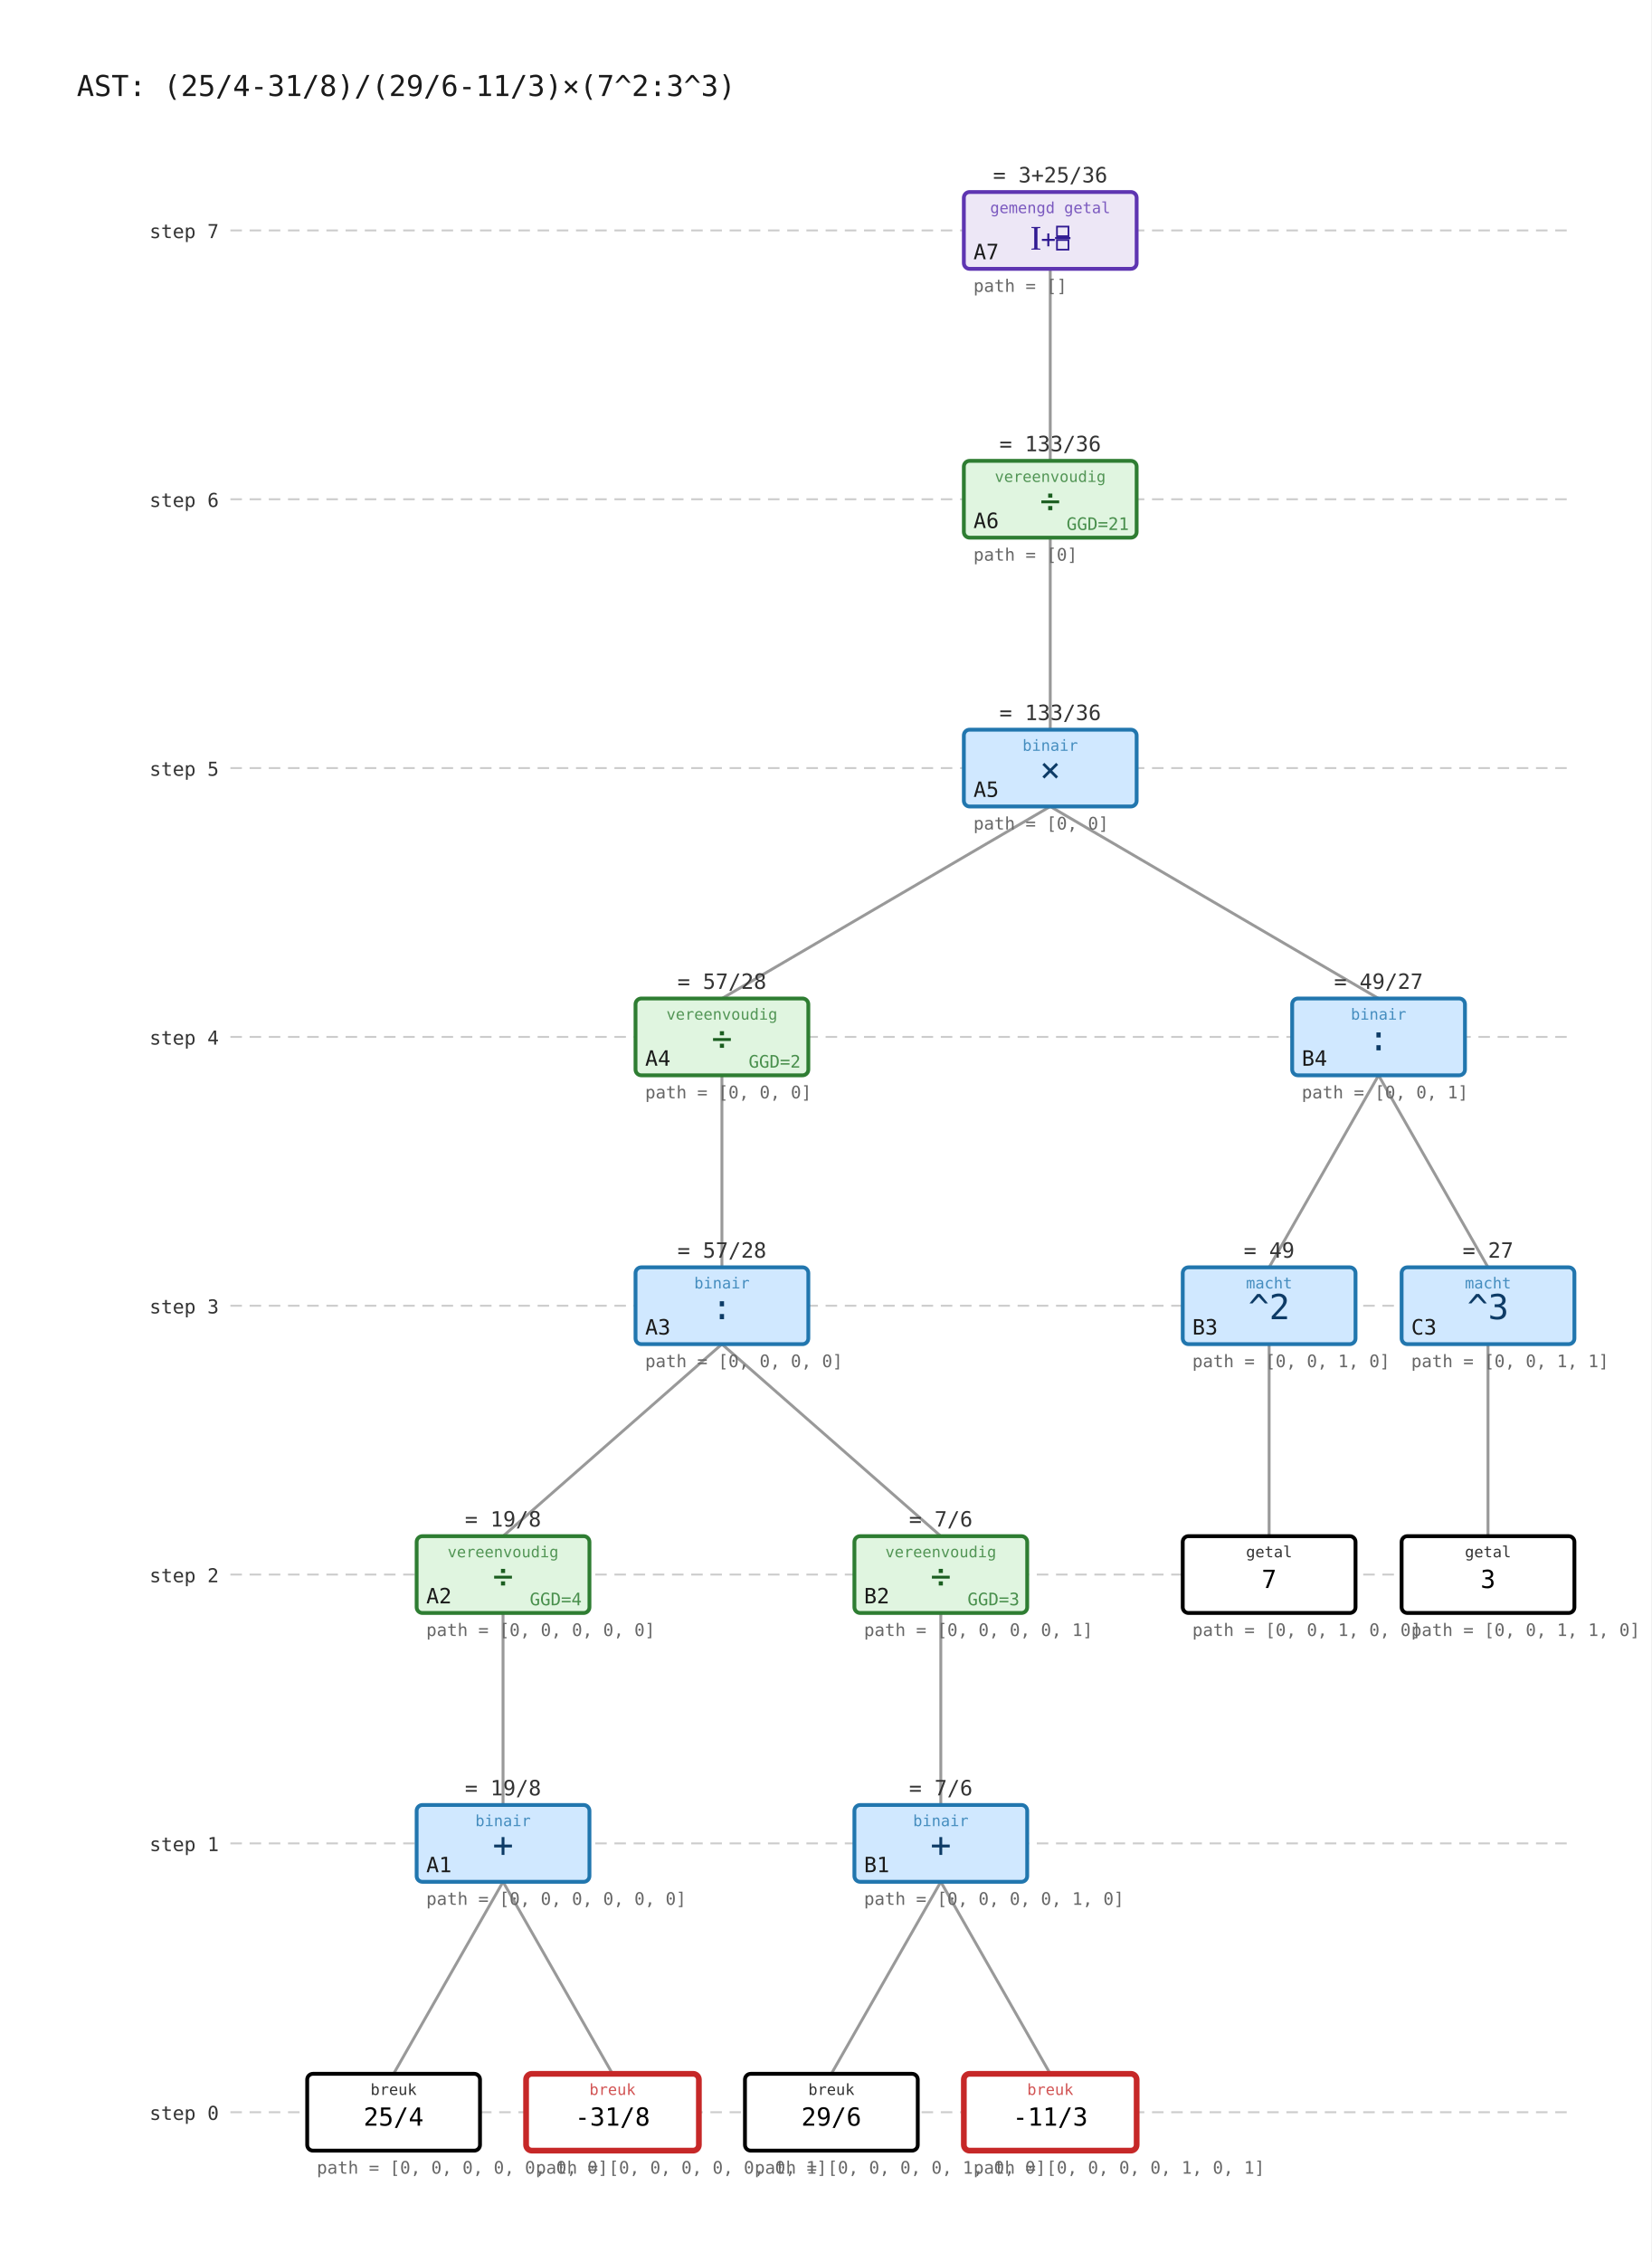
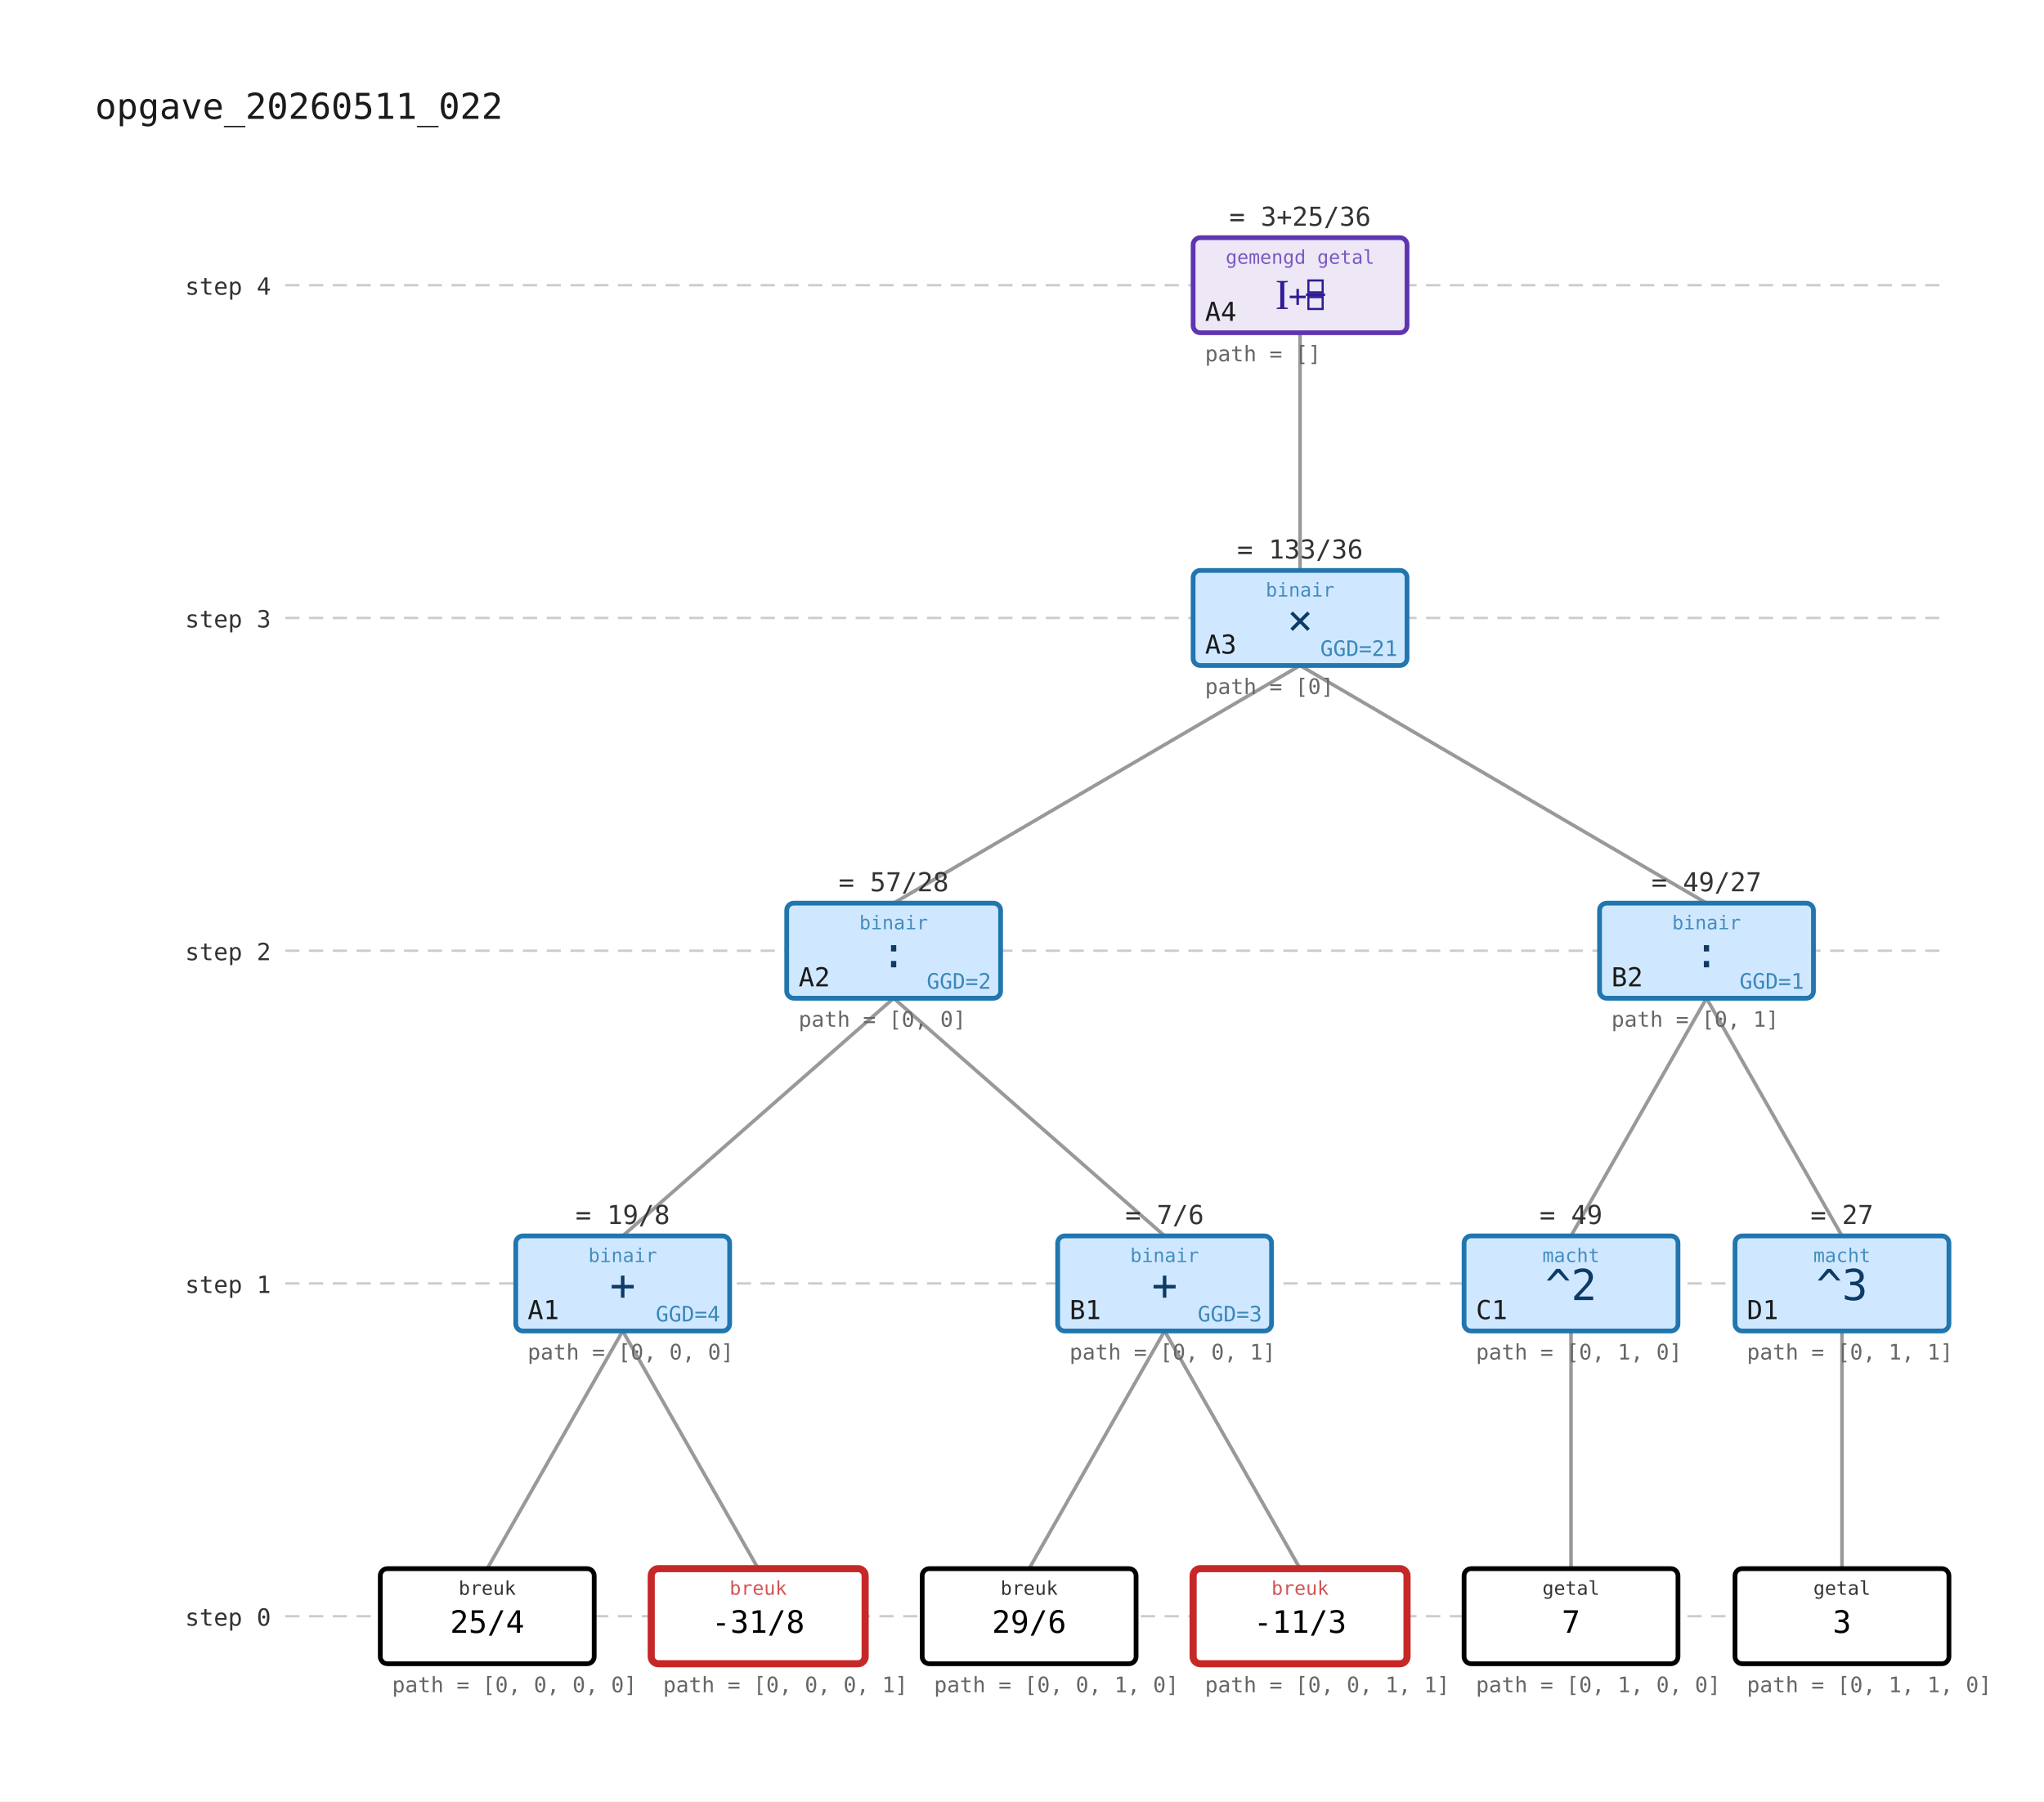
- <svg xmlns="http://www.w3.org/2000/svg" width="860" height="1178" viewBox="0 0 860 1178">
+ <svg xmlns="http://www.w3.org/2000/svg" width="860" height="758" viewBox="0 0 860 758">
  <rect width="100%" height="100%" fill="#FFFFFF" />
-   <text x="40" y="50" font-family="JetBrains Mono, Consolas, monospace" font-size="15" font-weight="500" fill="#1a1a1a">AST: (25/4-31/8)/(29/6-11/3)×(7^2:3^3)</text>
-   <line x1="120" y1="1100" x2="820" y2="1100" stroke="#CCCCCC" stroke-width="1" stroke-dasharray="6,4" />
-   <text x="114" y="1104" text-anchor="end" font-family="JetBrains Mono, Consolas, monospace" font-size="10" font-weight="500" fill="#333">step 0</text>
-   <line x1="120" y1="960" x2="820" y2="960" stroke="#CCCCCC" stroke-width="1" stroke-dasharray="6,4" />
-   <text x="114" y="964" text-anchor="end" font-family="JetBrains Mono, Consolas, monospace" font-size="10" font-weight="500" fill="#333">step 1</text>
-   <line x1="120" y1="820" x2="820" y2="820" stroke="#CCCCCC" stroke-width="1" stroke-dasharray="6,4" />
-   <text x="114" y="824" text-anchor="end" font-family="JetBrains Mono, Consolas, monospace" font-size="10" font-weight="500" fill="#333">step 2</text>
+   <text x="40" y="50" font-family="JetBrains Mono, Consolas, monospace" font-size="15" font-weight="500" fill="#1a1a1a">opgave_20260511_022</text>
  <line x1="120" y1="680" x2="820" y2="680" stroke="#CCCCCC" stroke-width="1" stroke-dasharray="6,4" />
-   <text x="114" y="684" text-anchor="end" font-family="JetBrains Mono, Consolas, monospace" font-size="10" font-weight="500" fill="#333">step 3</text>
+   <text x="114" y="684" text-anchor="end" font-family="JetBrains Mono, Consolas, monospace" font-size="10" font-weight="500" fill="#333">step 0</text>
  <line x1="120" y1="540" x2="820" y2="540" stroke="#CCCCCC" stroke-width="1" stroke-dasharray="6,4" />
-   <text x="114" y="544" text-anchor="end" font-family="JetBrains Mono, Consolas, monospace" font-size="10" font-weight="500" fill="#333">step 4</text>
+   <text x="114" y="544" text-anchor="end" font-family="JetBrains Mono, Consolas, monospace" font-size="10" font-weight="500" fill="#333">step 1</text>
  <line x1="120" y1="400" x2="820" y2="400" stroke="#CCCCCC" stroke-width="1" stroke-dasharray="6,4" />
-   <text x="114" y="404" text-anchor="end" font-family="JetBrains Mono, Consolas, monospace" font-size="10" font-weight="500" fill="#333">step 5</text>
+   <text x="114" y="404" text-anchor="end" font-family="JetBrains Mono, Consolas, monospace" font-size="10" font-weight="500" fill="#333">step 2</text>
  <line x1="120" y1="260" x2="820" y2="260" stroke="#CCCCCC" stroke-width="1" stroke-dasharray="6,4" />
-   <text x="114" y="264" text-anchor="end" font-family="JetBrains Mono, Consolas, monospace" font-size="10" font-weight="500" fill="#333">step 6</text>
+   <text x="114" y="264" text-anchor="end" font-family="JetBrains Mono, Consolas, monospace" font-size="10" font-weight="500" fill="#333">step 3</text>
  <line x1="120" y1="120" x2="820" y2="120" stroke="#CCCCCC" stroke-width="1" stroke-dasharray="6,4" />
-   <text x="114" y="124" text-anchor="end" font-family="JetBrains Mono, Consolas, monospace" font-size="10" font-weight="500" fill="#333">step 7</text>
+   <text x="114" y="124" text-anchor="end" font-family="JetBrains Mono, Consolas, monospace" font-size="10" font-weight="500" fill="#333">step 4</text>
  <line x1="547.0" y1="140" x2="547.0" y2="240" stroke="#999" stroke-width="1.5" stroke-dasharray="none" />
  <rect x="502.0" y="100" width="90" height="40" rx="3" ry="3" fill="#EDE7F6" stroke="#5E35B1" stroke-width="2" />
  <text x="539.5" y="130.0" text-anchor="middle" font-family="Times New Roman, serif" font-size="18" font-weight="500" fill="#311B92">I</text>
  <text x="546.0" y="129.0" text-anchor="middle" font-family="JetBrains Mono, Consolas, monospace" font-size="13" font-weight="500" fill="#311B92">+</text>
  <rect x="550.5" y="118.0" width="6" height="5" stroke="#311B92" stroke-width="0.9" fill="none" />
  <line x1="549.5" y1="124.0" x2="557.5" y2="124.0" stroke="#311B92" stroke-width="1.1" />
  <rect x="550.5" y="125.0" width="6" height="5" stroke="#311B92" stroke-width="0.9" fill="none" />
  <text x="547.0" y="111" text-anchor="middle" font-family="JetBrains Mono, Consolas, monospace" font-size="8" fill="#5E35B1" opacity="0.8">gemengd getal</text>
-   <text x="507.0" y="135" text-anchor="start" font-family="JetBrains Mono, Consolas, monospace" font-size="11" font-weight="500" fill="#1a1a1a">A7</text>
+   <text x="507.0" y="135" text-anchor="start" font-family="JetBrains Mono, Consolas, monospace" font-size="11" font-weight="500" fill="#1a1a1a">A4</text>
  <text x="507.0" y="152" text-anchor="start" font-family="JetBrains Mono, Consolas, monospace" font-size="9" font-weight="400" fill="#666">path = []</text>
  <text x="547.0" y="95" text-anchor="middle" font-family="JetBrains Mono, Consolas, monospace" font-size="11" font-weight="400" fill="#333">= 3+25/36</text>
-   <line x1="547.0" y1="280" x2="547.0" y2="380" stroke="#999" stroke-width="1.5" stroke-dasharray="none" />
-   <rect x="502.0" y="240" width="90" height="40" rx="3" ry="3" fill="#E0F5E0" stroke="#2E7D32" stroke-width="2" />
-   <text x="547.0" y="267.0" text-anchor="middle" font-family="JetBrains Mono, Consolas, monospace" font-size="18" font-weight="500" fill="#1B5E20">÷</text>
-   <text x="588.0" y="276" text-anchor="end" font-family="JetBrains Mono, Consolas, monospace" font-size="9" font-weight="500" fill="#2E7D32" opacity="0.85">GGD=21</text>
-   <text x="547.0" y="251" text-anchor="middle" font-family="JetBrains Mono, Consolas, monospace" font-size="8" fill="#2E7D32" opacity="0.8">vereenvoudig</text>
-   <text x="507.0" y="275" text-anchor="start" font-family="JetBrains Mono, Consolas, monospace" font-size="11" font-weight="500" fill="#1a1a1a">A6</text>
+   <line x1="547.0" y1="280" x2="376.0" y2="380" stroke="#999" stroke-width="1.5" stroke-dasharray="none" />
+   <line x1="547.0" y1="280" x2="718.0" y2="380" stroke="#999" stroke-width="1.5" stroke-dasharray="none" />
+   <rect x="502.0" y="240" width="90" height="40" rx="3" ry="3" fill="#D0E8FF" stroke="#2176AE" stroke-width="2" />
+   <text x="547.0" y="267.0" text-anchor="middle" font-family="JetBrains Mono, Consolas, monospace" font-size="18" font-weight="500" fill="#0D3B66">×</text>
+   <text x="588.0" y="276" text-anchor="end" font-family="JetBrains Mono, Consolas, monospace" font-size="9" font-weight="500" fill="#2176AE" opacity="0.85">GGD=21</text>
+   <text x="547.0" y="251" text-anchor="middle" font-family="JetBrains Mono, Consolas, monospace" font-size="8" fill="#2176AE" opacity="0.8">binair</text>
+   <text x="507.0" y="275" text-anchor="start" font-family="JetBrains Mono, Consolas, monospace" font-size="11" font-weight="500" fill="#1a1a1a">A3</text>
  <text x="507.0" y="292" text-anchor="start" font-family="JetBrains Mono, Consolas, monospace" font-size="9" font-weight="400" fill="#666">path = [0]</text>
  <text x="547.0" y="235" text-anchor="middle" font-family="JetBrains Mono, Consolas, monospace" font-size="11" font-weight="400" fill="#333">= 133/36</text>
-   <line x1="547.0" y1="420" x2="376.0" y2="520" stroke="#999" stroke-width="1.5" stroke-dasharray="none" />
-   <line x1="547.0" y1="420" x2="718.0" y2="520" stroke="#999" stroke-width="1.5" stroke-dasharray="none" />
-   <rect x="502.0" y="380" width="90" height="40" rx="3" ry="3" fill="#D0E8FF" stroke="#2176AE" stroke-width="2" />
-   <text x="547.0" y="407.0" text-anchor="middle" font-family="JetBrains Mono, Consolas, monospace" font-size="18" font-weight="500" fill="#0D3B66">×</text>
-   <text x="547.0" y="391" text-anchor="middle" font-family="JetBrains Mono, Consolas, monospace" font-size="8" fill="#2176AE" opacity="0.8">binair</text>
-   <text x="507.0" y="415" text-anchor="start" font-family="JetBrains Mono, Consolas, monospace" font-size="11" font-weight="500" fill="#1a1a1a">A5</text>
-   <text x="507.0" y="432" text-anchor="start" font-family="JetBrains Mono, Consolas, monospace" font-size="9" font-weight="400" fill="#666">path = [0, 0]</text>
-   <text x="547.0" y="375" text-anchor="middle" font-family="JetBrains Mono, Consolas, monospace" font-size="11" font-weight="400" fill="#333">= 133/36</text>
-   <line x1="376.0" y1="560" x2="376.0" y2="660" stroke="#999" stroke-width="1.5" stroke-dasharray="none" />
-   <rect x="331.0" y="520" width="90" height="40" rx="3" ry="3" fill="#E0F5E0" stroke="#2E7D32" stroke-width="2" />
-   <text x="376.0" y="547.0" text-anchor="middle" font-family="JetBrains Mono, Consolas, monospace" font-size="18" font-weight="500" fill="#1B5E20">÷</text>
-   <text x="417.0" y="556" text-anchor="end" font-family="JetBrains Mono, Consolas, monospace" font-size="9" font-weight="500" fill="#2E7D32" opacity="0.85">GGD=2</text>
-   <text x="376.0" y="531" text-anchor="middle" font-family="JetBrains Mono, Consolas, monospace" font-size="8" fill="#2E7D32" opacity="0.8">vereenvoudig</text>
-   <text x="336.0" y="555" text-anchor="start" font-family="JetBrains Mono, Consolas, monospace" font-size="11" font-weight="500" fill="#1a1a1a">A4</text>
-   <text x="336.0" y="572" text-anchor="start" font-family="JetBrains Mono, Consolas, monospace" font-size="9" font-weight="400" fill="#666">path = [0, 0, 0]</text>
-   <text x="376.0" y="515" text-anchor="middle" font-family="JetBrains Mono, Consolas, monospace" font-size="11" font-weight="400" fill="#333">= 57/28</text>
-   <line x1="376.0" y1="700" x2="262.0" y2="800" stroke="#999" stroke-width="1.5" stroke-dasharray="none" />
-   <line x1="376.0" y1="700" x2="490.0" y2="800" stroke="#999" stroke-width="1.5" stroke-dasharray="none" />
-   <rect x="331.0" y="660" width="90" height="40" rx="3" ry="3" fill="#D0E8FF" stroke="#2176AE" stroke-width="2" />
-   <text x="376.0" y="687.0" text-anchor="middle" font-family="JetBrains Mono, Consolas, monospace" font-size="18" font-weight="500" fill="#0D3B66">:</text>
-   <text x="376.0" y="671" text-anchor="middle" font-family="JetBrains Mono, Consolas, monospace" font-size="8" fill="#2176AE" opacity="0.8">binair</text>
-   <text x="336.0" y="695" text-anchor="start" font-family="JetBrains Mono, Consolas, monospace" font-size="11" font-weight="500" fill="#1a1a1a">A3</text>
-   <text x="336.0" y="712" text-anchor="start" font-family="JetBrains Mono, Consolas, monospace" font-size="9" font-weight="400" fill="#666">path = [0, 0, 0, 0]</text>
-   <text x="376.0" y="655" text-anchor="middle" font-family="JetBrains Mono, Consolas, monospace" font-size="11" font-weight="400" fill="#333">= 57/28</text>
-   <line x1="262.0" y1="840" x2="262.0" y2="940" stroke="#999" stroke-width="1.5" stroke-dasharray="none" />
-   <rect x="217.0" y="800" width="90" height="40" rx="3" ry="3" fill="#E0F5E0" stroke="#2E7D32" stroke-width="2" />
-   <text x="262.0" y="827.0" text-anchor="middle" font-family="JetBrains Mono, Consolas, monospace" font-size="18" font-weight="500" fill="#1B5E20">÷</text>
-   <text x="303.0" y="836" text-anchor="end" font-family="JetBrains Mono, Consolas, monospace" font-size="9" font-weight="500" fill="#2E7D32" opacity="0.85">GGD=4</text>
-   <text x="262.0" y="811" text-anchor="middle" font-family="JetBrains Mono, Consolas, monospace" font-size="8" fill="#2E7D32" opacity="0.8">vereenvoudig</text>
-   <text x="222.0" y="835" text-anchor="start" font-family="JetBrains Mono, Consolas, monospace" font-size="11" font-weight="500" fill="#1a1a1a">A2</text>
-   <text x="222.0" y="852" text-anchor="start" font-family="JetBrains Mono, Consolas, monospace" font-size="9" font-weight="400" fill="#666">path = [0, 0, 0, 0, 0]</text>
-   <text x="262.0" y="795" text-anchor="middle" font-family="JetBrains Mono, Consolas, monospace" font-size="11" font-weight="400" fill="#333">= 19/8</text>
-   <line x1="262.0" y1="980" x2="205.0" y2="1080" stroke="#999" stroke-width="1.5" stroke-dasharray="none" />
-   <line x1="262.0" y1="980" x2="319.0" y2="1080" stroke="#999" stroke-width="1.5" stroke-dasharray="none" />
-   <rect x="217.0" y="940" width="90" height="40" rx="3" ry="3" fill="#D0E8FF" stroke="#2176AE" stroke-width="2" />
-   <text x="262.0" y="967.0" text-anchor="middle" font-family="JetBrains Mono, Consolas, monospace" font-size="18" font-weight="500" fill="#0D3B66">+</text>
-   <text x="262.0" y="951" text-anchor="middle" font-family="JetBrains Mono, Consolas, monospace" font-size="8" fill="#2176AE" opacity="0.8">binair</text>
-   <text x="222.0" y="975" text-anchor="start" font-family="JetBrains Mono, Consolas, monospace" font-size="11" font-weight="500" fill="#1a1a1a">A1</text>
-   <text x="222.0" y="992" text-anchor="start" font-family="JetBrains Mono, Consolas, monospace" font-size="9" font-weight="400" fill="#666">path = [0, 0, 0, 0, 0, 0]</text>
-   <text x="262.0" y="935" text-anchor="middle" font-family="JetBrains Mono, Consolas, monospace" font-size="11" font-weight="400" fill="#333">= 19/8</text>
-   <rect x="160.0" y="1080" width="90" height="40" rx="3" ry="3" fill="#FFFFFF" stroke="#000000" stroke-width="2" />
-   <text x="205.0" y="1107.0" text-anchor="middle" font-family="JetBrains Mono, Consolas, monospace" font-size="13" font-weight="500" fill="#000000">25/4</text>
-   <text x="205.0" y="1091" text-anchor="middle" font-family="JetBrains Mono, Consolas, monospace" font-size="8" fill="#000000" opacity="0.8">breuk</text>
-   <text x="165.0" y="1132" text-anchor="start" font-family="JetBrains Mono, Consolas, monospace" font-size="9" font-weight="400" fill="#666">path = [0, 0, 0, 0, 0, 0, 0]</text>
-   <rect x="274.0" y="1080" width="90" height="40" rx="3" ry="3" fill="#FFFFFF" stroke="#C62828" stroke-width="3" />
-   <text x="319.0" y="1107.0" text-anchor="middle" font-family="JetBrains Mono, Consolas, monospace" font-size="13" font-weight="500" fill="#000000">-31/8</text>
-   <text x="319.0" y="1091" text-anchor="middle" font-family="JetBrains Mono, Consolas, monospace" font-size="8" fill="#C62828" opacity="0.8">breuk</text>
-   <text x="279.0" y="1132" text-anchor="start" font-family="JetBrains Mono, Consolas, monospace" font-size="9" font-weight="400" fill="#666">path = [0, 0, 0, 0, 0, 0, 1]</text>
-   <line x1="490.0" y1="840" x2="490.0" y2="940" stroke="#999" stroke-width="1.5" stroke-dasharray="none" />
-   <rect x="445.0" y="800" width="90" height="40" rx="3" ry="3" fill="#E0F5E0" stroke="#2E7D32" stroke-width="2" />
-   <text x="490.0" y="827.0" text-anchor="middle" font-family="JetBrains Mono, Consolas, monospace" font-size="18" font-weight="500" fill="#1B5E20">÷</text>
-   <text x="531.0" y="836" text-anchor="end" font-family="JetBrains Mono, Consolas, monospace" font-size="9" font-weight="500" fill="#2E7D32" opacity="0.85">GGD=3</text>
-   <text x="490.0" y="811" text-anchor="middle" font-family="JetBrains Mono, Consolas, monospace" font-size="8" fill="#2E7D32" opacity="0.8">vereenvoudig</text>
-   <text x="450.0" y="835" text-anchor="start" font-family="JetBrains Mono, Consolas, monospace" font-size="11" font-weight="500" fill="#1a1a1a">B2</text>
-   <text x="450.0" y="852" text-anchor="start" font-family="JetBrains Mono, Consolas, monospace" font-size="9" font-weight="400" fill="#666">path = [0, 0, 0, 0, 1]</text>
-   <text x="490.0" y="795" text-anchor="middle" font-family="JetBrains Mono, Consolas, monospace" font-size="11" font-weight="400" fill="#333">= 7/6</text>
-   <line x1="490.0" y1="980" x2="433.0" y2="1080" stroke="#999" stroke-width="1.5" stroke-dasharray="none" />
-   <line x1="490.0" y1="980" x2="547.0" y2="1080" stroke="#999" stroke-width="1.5" stroke-dasharray="none" />
-   <rect x="445.0" y="940" width="90" height="40" rx="3" ry="3" fill="#D0E8FF" stroke="#2176AE" stroke-width="2" />
-   <text x="490.0" y="967.0" text-anchor="middle" font-family="JetBrains Mono, Consolas, monospace" font-size="18" font-weight="500" fill="#0D3B66">+</text>
-   <text x="490.0" y="951" text-anchor="middle" font-family="JetBrains Mono, Consolas, monospace" font-size="8" fill="#2176AE" opacity="0.8">binair</text>
-   <text x="450.0" y="975" text-anchor="start" font-family="JetBrains Mono, Consolas, monospace" font-size="11" font-weight="500" fill="#1a1a1a">B1</text>
-   <text x="450.0" y="992" text-anchor="start" font-family="JetBrains Mono, Consolas, monospace" font-size="9" font-weight="400" fill="#666">path = [0, 0, 0, 0, 1, 0]</text>
-   <text x="490.0" y="935" text-anchor="middle" font-family="JetBrains Mono, Consolas, monospace" font-size="11" font-weight="400" fill="#333">= 7/6</text>
-   <rect x="388.0" y="1080" width="90" height="40" rx="3" ry="3" fill="#FFFFFF" stroke="#000000" stroke-width="2" />
-   <text x="433.0" y="1107.0" text-anchor="middle" font-family="JetBrains Mono, Consolas, monospace" font-size="13" font-weight="500" fill="#000000">29/6</text>
-   <text x="433.0" y="1091" text-anchor="middle" font-family="JetBrains Mono, Consolas, monospace" font-size="8" fill="#000000" opacity="0.8">breuk</text>
-   <text x="393.0" y="1132" text-anchor="start" font-family="JetBrains Mono, Consolas, monospace" font-size="9" font-weight="400" fill="#666">path = [0, 0, 0, 0, 1, 0, 0]</text>
-   <rect x="502.0" y="1080" width="90" height="40" rx="3" ry="3" fill="#FFFFFF" stroke="#C62828" stroke-width="3" />
-   <text x="547.0" y="1107.0" text-anchor="middle" font-family="JetBrains Mono, Consolas, monospace" font-size="13" font-weight="500" fill="#000000">-11/3</text>
-   <text x="547.0" y="1091" text-anchor="middle" font-family="JetBrains Mono, Consolas, monospace" font-size="8" fill="#C62828" opacity="0.8">breuk</text>
-   <text x="507.0" y="1132" text-anchor="start" font-family="JetBrains Mono, Consolas, monospace" font-size="9" font-weight="400" fill="#666">path = [0, 0, 0, 0, 1, 0, 1]</text>
-   <line x1="718.0" y1="560" x2="661.0" y2="660" stroke="#999" stroke-width="1.5" stroke-dasharray="none" />
-   <line x1="718.0" y1="560" x2="775.0" y2="660" stroke="#999" stroke-width="1.5" stroke-dasharray="none" />
-   <rect x="673.0" y="520" width="90" height="40" rx="3" ry="3" fill="#D0E8FF" stroke="#2176AE" stroke-width="2" />
-   <text x="718.0" y="547.0" text-anchor="middle" font-family="JetBrains Mono, Consolas, monospace" font-size="18" font-weight="500" fill="#0D3B66">:</text>
-   <text x="718.0" y="531" text-anchor="middle" font-family="JetBrains Mono, Consolas, monospace" font-size="8" fill="#2176AE" opacity="0.8">binair</text>
-   <text x="678.0" y="555" text-anchor="start" font-family="JetBrains Mono, Consolas, monospace" font-size="11" font-weight="500" fill="#1a1a1a">B4</text>
-   <text x="678.0" y="572" text-anchor="start" font-family="JetBrains Mono, Consolas, monospace" font-size="9" font-weight="400" fill="#666">path = [0, 0, 1]</text>
-   <text x="718.0" y="515" text-anchor="middle" font-family="JetBrains Mono, Consolas, monospace" font-size="11" font-weight="400" fill="#333">= 49/27</text>
-   <line x1="661.0" y1="700" x2="661.0" y2="800" stroke="#999" stroke-width="1.5" stroke-dasharray="none" />
-   <rect x="616.0" y="660" width="90" height="40" rx="3" ry="3" fill="#D0E8FF" stroke="#2176AE" stroke-width="2" />
-   <text x="661.0" y="687.0" text-anchor="middle" font-family="JetBrains Mono, Consolas, monospace" font-size="18" font-weight="500" fill="#0D3B66">^2</text>
-   <text x="661.0" y="671" text-anchor="middle" font-family="JetBrains Mono, Consolas, monospace" font-size="8" fill="#2176AE" opacity="0.8">macht</text>
-   <text x="621.0" y="695" text-anchor="start" font-family="JetBrains Mono, Consolas, monospace" font-size="11" font-weight="500" fill="#1a1a1a">B3</text>
-   <text x="621.0" y="712" text-anchor="start" font-family="JetBrains Mono, Consolas, monospace" font-size="9" font-weight="400" fill="#666">path = [0, 0, 1, 0]</text>
-   <text x="661.0" y="655" text-anchor="middle" font-family="JetBrains Mono, Consolas, monospace" font-size="11" font-weight="400" fill="#333">= 49</text>
-   <rect x="616.0" y="800" width="90" height="40" rx="3" ry="3" fill="#FFFFFF" stroke="#000000" stroke-width="2" />
-   <text x="661.0" y="827.0" text-anchor="middle" font-family="JetBrains Mono, Consolas, monospace" font-size="13" font-weight="500" fill="#000000">7</text>
-   <text x="661.0" y="811" text-anchor="middle" font-family="JetBrains Mono, Consolas, monospace" font-size="8" fill="#000000" opacity="0.8">getal</text>
-   <text x="621.0" y="852" text-anchor="start" font-family="JetBrains Mono, Consolas, monospace" font-size="9" font-weight="400" fill="#666">path = [0, 0, 1, 0, 0]</text>
-   <line x1="775.0" y1="700" x2="775.0" y2="800" stroke="#999" stroke-width="1.5" stroke-dasharray="none" />
-   <rect x="730.0" y="660" width="90" height="40" rx="3" ry="3" fill="#D0E8FF" stroke="#2176AE" stroke-width="2" />
-   <text x="775.0" y="687.0" text-anchor="middle" font-family="JetBrains Mono, Consolas, monospace" font-size="18" font-weight="500" fill="#0D3B66">^3</text>
-   <text x="775.0" y="671" text-anchor="middle" font-family="JetBrains Mono, Consolas, monospace" font-size="8" fill="#2176AE" opacity="0.8">macht</text>
-   <text x="735.0" y="695" text-anchor="start" font-family="JetBrains Mono, Consolas, monospace" font-size="11" font-weight="500" fill="#1a1a1a">C3</text>
-   <text x="735.0" y="712" text-anchor="start" font-family="JetBrains Mono, Consolas, monospace" font-size="9" font-weight="400" fill="#666">path = [0, 0, 1, 1]</text>
-   <text x="775.0" y="655" text-anchor="middle" font-family="JetBrains Mono, Consolas, monospace" font-size="11" font-weight="400" fill="#333">= 27</text>
-   <rect x="730.0" y="800" width="90" height="40" rx="3" ry="3" fill="#FFFFFF" stroke="#000000" stroke-width="2" />
-   <text x="775.0" y="827.0" text-anchor="middle" font-family="JetBrains Mono, Consolas, monospace" font-size="13" font-weight="500" fill="#000000">3</text>
-   <text x="775.0" y="811" text-anchor="middle" font-family="JetBrains Mono, Consolas, monospace" font-size="8" fill="#000000" opacity="0.8">getal</text>
-   <text x="735.0" y="852" text-anchor="start" font-family="JetBrains Mono, Consolas, monospace" font-size="9" font-weight="400" fill="#666">path = [0, 0, 1, 1, 0]</text>
+   <line x1="376.0" y1="420" x2="262.0" y2="520" stroke="#999" stroke-width="1.5" stroke-dasharray="none" />
+   <line x1="376.0" y1="420" x2="490.0" y2="520" stroke="#999" stroke-width="1.5" stroke-dasharray="none" />
+   <rect x="331.0" y="380" width="90" height="40" rx="3" ry="3" fill="#D0E8FF" stroke="#2176AE" stroke-width="2" />
+   <text x="376.0" y="407.0" text-anchor="middle" font-family="JetBrains Mono, Consolas, monospace" font-size="18" font-weight="500" fill="#0D3B66">:</text>
+   <text x="417.0" y="416" text-anchor="end" font-family="JetBrains Mono, Consolas, monospace" font-size="9" font-weight="500" fill="#2176AE" opacity="0.85">GGD=2</text>
+   <text x="376.0" y="391" text-anchor="middle" font-family="JetBrains Mono, Consolas, monospace" font-size="8" fill="#2176AE" opacity="0.8">binair</text>
+   <text x="336.0" y="415" text-anchor="start" font-family="JetBrains Mono, Consolas, monospace" font-size="11" font-weight="500" fill="#1a1a1a">A2</text>
+   <text x="336.0" y="432" text-anchor="start" font-family="JetBrains Mono, Consolas, monospace" font-size="9" font-weight="400" fill="#666">path = [0, 0]</text>
+   <text x="376.0" y="375" text-anchor="middle" font-family="JetBrains Mono, Consolas, monospace" font-size="11" font-weight="400" fill="#333">= 57/28</text>
+   <line x1="262.0" y1="560" x2="205.0" y2="660" stroke="#999" stroke-width="1.5" stroke-dasharray="none" />
+   <line x1="262.0" y1="560" x2="319.0" y2="660" stroke="#999" stroke-width="1.5" stroke-dasharray="none" />
+   <rect x="217.0" y="520" width="90" height="40" rx="3" ry="3" fill="#D0E8FF" stroke="#2176AE" stroke-width="2" />
+   <text x="262.0" y="547.0" text-anchor="middle" font-family="JetBrains Mono, Consolas, monospace" font-size="18" font-weight="500" fill="#0D3B66">+</text>
+   <text x="303.0" y="556" text-anchor="end" font-family="JetBrains Mono, Consolas, monospace" font-size="9" font-weight="500" fill="#2176AE" opacity="0.85">GGD=4</text>
+   <text x="262.0" y="531" text-anchor="middle" font-family="JetBrains Mono, Consolas, monospace" font-size="8" fill="#2176AE" opacity="0.8">binair</text>
+   <text x="222.0" y="555" text-anchor="start" font-family="JetBrains Mono, Consolas, monospace" font-size="11" font-weight="500" fill="#1a1a1a">A1</text>
+   <text x="222.0" y="572" text-anchor="start" font-family="JetBrains Mono, Consolas, monospace" font-size="9" font-weight="400" fill="#666">path = [0, 0, 0]</text>
+   <text x="262.0" y="515" text-anchor="middle" font-family="JetBrains Mono, Consolas, monospace" font-size="11" font-weight="400" fill="#333">= 19/8</text>
+   <rect x="160.0" y="660" width="90" height="40" rx="3" ry="3" fill="#FFFFFF" stroke="#000000" stroke-width="2" />
+   <text x="205.0" y="687.0" text-anchor="middle" font-family="JetBrains Mono, Consolas, monospace" font-size="13" font-weight="500" fill="#000000">25/4</text>
+   <text x="205.0" y="671" text-anchor="middle" font-family="JetBrains Mono, Consolas, monospace" font-size="8" fill="#000000" opacity="0.8">breuk</text>
+   <text x="165.0" y="712" text-anchor="start" font-family="JetBrains Mono, Consolas, monospace" font-size="9" font-weight="400" fill="#666">path = [0, 0, 0, 0]</text>
+   <rect x="274.0" y="660" width="90" height="40" rx="3" ry="3" fill="#FFFFFF" stroke="#C62828" stroke-width="3" />
+   <text x="319.0" y="687.0" text-anchor="middle" font-family="JetBrains Mono, Consolas, monospace" font-size="13" font-weight="500" fill="#000000">-31/8</text>
+   <text x="319.0" y="671" text-anchor="middle" font-family="JetBrains Mono, Consolas, monospace" font-size="8" fill="#C62828" opacity="0.8">breuk</text>
+   <text x="279.0" y="712" text-anchor="start" font-family="JetBrains Mono, Consolas, monospace" font-size="9" font-weight="400" fill="#666">path = [0, 0, 0, 1]</text>
+   <line x1="490.0" y1="560" x2="433.0" y2="660" stroke="#999" stroke-width="1.5" stroke-dasharray="none" />
+   <line x1="490.0" y1="560" x2="547.0" y2="660" stroke="#999" stroke-width="1.5" stroke-dasharray="none" />
+   <rect x="445.0" y="520" width="90" height="40" rx="3" ry="3" fill="#D0E8FF" stroke="#2176AE" stroke-width="2" />
+   <text x="490.0" y="547.0" text-anchor="middle" font-family="JetBrains Mono, Consolas, monospace" font-size="18" font-weight="500" fill="#0D3B66">+</text>
+   <text x="531.0" y="556" text-anchor="end" font-family="JetBrains Mono, Consolas, monospace" font-size="9" font-weight="500" fill="#2176AE" opacity="0.85">GGD=3</text>
+   <text x="490.0" y="531" text-anchor="middle" font-family="JetBrains Mono, Consolas, monospace" font-size="8" fill="#2176AE" opacity="0.8">binair</text>
+   <text x="450.0" y="555" text-anchor="start" font-family="JetBrains Mono, Consolas, monospace" font-size="11" font-weight="500" fill="#1a1a1a">B1</text>
+   <text x="450.0" y="572" text-anchor="start" font-family="JetBrains Mono, Consolas, monospace" font-size="9" font-weight="400" fill="#666">path = [0, 0, 1]</text>
+   <text x="490.0" y="515" text-anchor="middle" font-family="JetBrains Mono, Consolas, monospace" font-size="11" font-weight="400" fill="#333">= 7/6</text>
+   <rect x="388.0" y="660" width="90" height="40" rx="3" ry="3" fill="#FFFFFF" stroke="#000000" stroke-width="2" />
+   <text x="433.0" y="687.0" text-anchor="middle" font-family="JetBrains Mono, Consolas, monospace" font-size="13" font-weight="500" fill="#000000">29/6</text>
+   <text x="433.0" y="671" text-anchor="middle" font-family="JetBrains Mono, Consolas, monospace" font-size="8" fill="#000000" opacity="0.8">breuk</text>
+   <text x="393.0" y="712" text-anchor="start" font-family="JetBrains Mono, Consolas, monospace" font-size="9" font-weight="400" fill="#666">path = [0, 0, 1, 0]</text>
+   <rect x="502.0" y="660" width="90" height="40" rx="3" ry="3" fill="#FFFFFF" stroke="#C62828" stroke-width="3" />
+   <text x="547.0" y="687.0" text-anchor="middle" font-family="JetBrains Mono, Consolas, monospace" font-size="13" font-weight="500" fill="#000000">-11/3</text>
+   <text x="547.0" y="671" text-anchor="middle" font-family="JetBrains Mono, Consolas, monospace" font-size="8" fill="#C62828" opacity="0.8">breuk</text>
+   <text x="507.0" y="712" text-anchor="start" font-family="JetBrains Mono, Consolas, monospace" font-size="9" font-weight="400" fill="#666">path = [0, 0, 1, 1]</text>
+   <line x1="718.0" y1="420" x2="661.0" y2="520" stroke="#999" stroke-width="1.5" stroke-dasharray="none" />
+   <line x1="718.0" y1="420" x2="775.0" y2="520" stroke="#999" stroke-width="1.5" stroke-dasharray="none" />
+   <rect x="673.0" y="380" width="90" height="40" rx="3" ry="3" fill="#D0E8FF" stroke="#2176AE" stroke-width="2" />
+   <text x="718.0" y="407.0" text-anchor="middle" font-family="JetBrains Mono, Consolas, monospace" font-size="18" font-weight="500" fill="#0D3B66">:</text>
+   <text x="759.0" y="416" text-anchor="end" font-family="JetBrains Mono, Consolas, monospace" font-size="9" font-weight="500" fill="#2176AE" opacity="0.85">GGD=1</text>
+   <text x="718.0" y="391" text-anchor="middle" font-family="JetBrains Mono, Consolas, monospace" font-size="8" fill="#2176AE" opacity="0.8">binair</text>
+   <text x="678.0" y="415" text-anchor="start" font-family="JetBrains Mono, Consolas, monospace" font-size="11" font-weight="500" fill="#1a1a1a">B2</text>
+   <text x="678.0" y="432" text-anchor="start" font-family="JetBrains Mono, Consolas, monospace" font-size="9" font-weight="400" fill="#666">path = [0, 1]</text>
+   <text x="718.0" y="375" text-anchor="middle" font-family="JetBrains Mono, Consolas, monospace" font-size="11" font-weight="400" fill="#333">= 49/27</text>
+   <line x1="661.0" y1="560" x2="661.0" y2="660" stroke="#999" stroke-width="1.5" stroke-dasharray="none" />
+   <rect x="616.0" y="520" width="90" height="40" rx="3" ry="3" fill="#D0E8FF" stroke="#2176AE" stroke-width="2" />
+   <text x="661.0" y="547.0" text-anchor="middle" font-family="JetBrains Mono, Consolas, monospace" font-size="18" font-weight="500" fill="#0D3B66">^2</text>
+   <text x="661.0" y="531" text-anchor="middle" font-family="JetBrains Mono, Consolas, monospace" font-size="8" fill="#2176AE" opacity="0.8">macht</text>
+   <text x="621.0" y="555" text-anchor="start" font-family="JetBrains Mono, Consolas, monospace" font-size="11" font-weight="500" fill="#1a1a1a">C1</text>
+   <text x="621.0" y="572" text-anchor="start" font-family="JetBrains Mono, Consolas, monospace" font-size="9" font-weight="400" fill="#666">path = [0, 1, 0]</text>
+   <text x="661.0" y="515" text-anchor="middle" font-family="JetBrains Mono, Consolas, monospace" font-size="11" font-weight="400" fill="#333">= 49</text>
+   <rect x="616.0" y="660" width="90" height="40" rx="3" ry="3" fill="#FFFFFF" stroke="#000000" stroke-width="2" />
+   <text x="661.0" y="687.0" text-anchor="middle" font-family="JetBrains Mono, Consolas, monospace" font-size="13" font-weight="500" fill="#000000">7</text>
+   <text x="661.0" y="671" text-anchor="middle" font-family="JetBrains Mono, Consolas, monospace" font-size="8" fill="#000000" opacity="0.8">getal</text>
+   <text x="621.0" y="712" text-anchor="start" font-family="JetBrains Mono, Consolas, monospace" font-size="9" font-weight="400" fill="#666">path = [0, 1, 0, 0]</text>
+   <line x1="775.0" y1="560" x2="775.0" y2="660" stroke="#999" stroke-width="1.5" stroke-dasharray="none" />
+   <rect x="730.0" y="520" width="90" height="40" rx="3" ry="3" fill="#D0E8FF" stroke="#2176AE" stroke-width="2" />
+   <text x="775.0" y="547.0" text-anchor="middle" font-family="JetBrains Mono, Consolas, monospace" font-size="18" font-weight="500" fill="#0D3B66">^3</text>
+   <text x="775.0" y="531" text-anchor="middle" font-family="JetBrains Mono, Consolas, monospace" font-size="8" fill="#2176AE" opacity="0.8">macht</text>
+   <text x="735.0" y="555" text-anchor="start" font-family="JetBrains Mono, Consolas, monospace" font-size="11" font-weight="500" fill="#1a1a1a">D1</text>
+   <text x="735.0" y="572" text-anchor="start" font-family="JetBrains Mono, Consolas, monospace" font-size="9" font-weight="400" fill="#666">path = [0, 1, 1]</text>
+   <text x="775.0" y="515" text-anchor="middle" font-family="JetBrains Mono, Consolas, monospace" font-size="11" font-weight="400" fill="#333">= 27</text>
+   <rect x="730.0" y="660" width="90" height="40" rx="3" ry="3" fill="#FFFFFF" stroke="#000000" stroke-width="2" />
+   <text x="775.0" y="687.0" text-anchor="middle" font-family="JetBrains Mono, Consolas, monospace" font-size="13" font-weight="500" fill="#000000">3</text>
+   <text x="775.0" y="671" text-anchor="middle" font-family="JetBrains Mono, Consolas, monospace" font-size="8" fill="#000000" opacity="0.8">getal</text>
+   <text x="735.0" y="712" text-anchor="start" font-family="JetBrains Mono, Consolas, monospace" font-size="9" font-weight="400" fill="#666">path = [0, 1, 1, 0]</text>
</svg>
